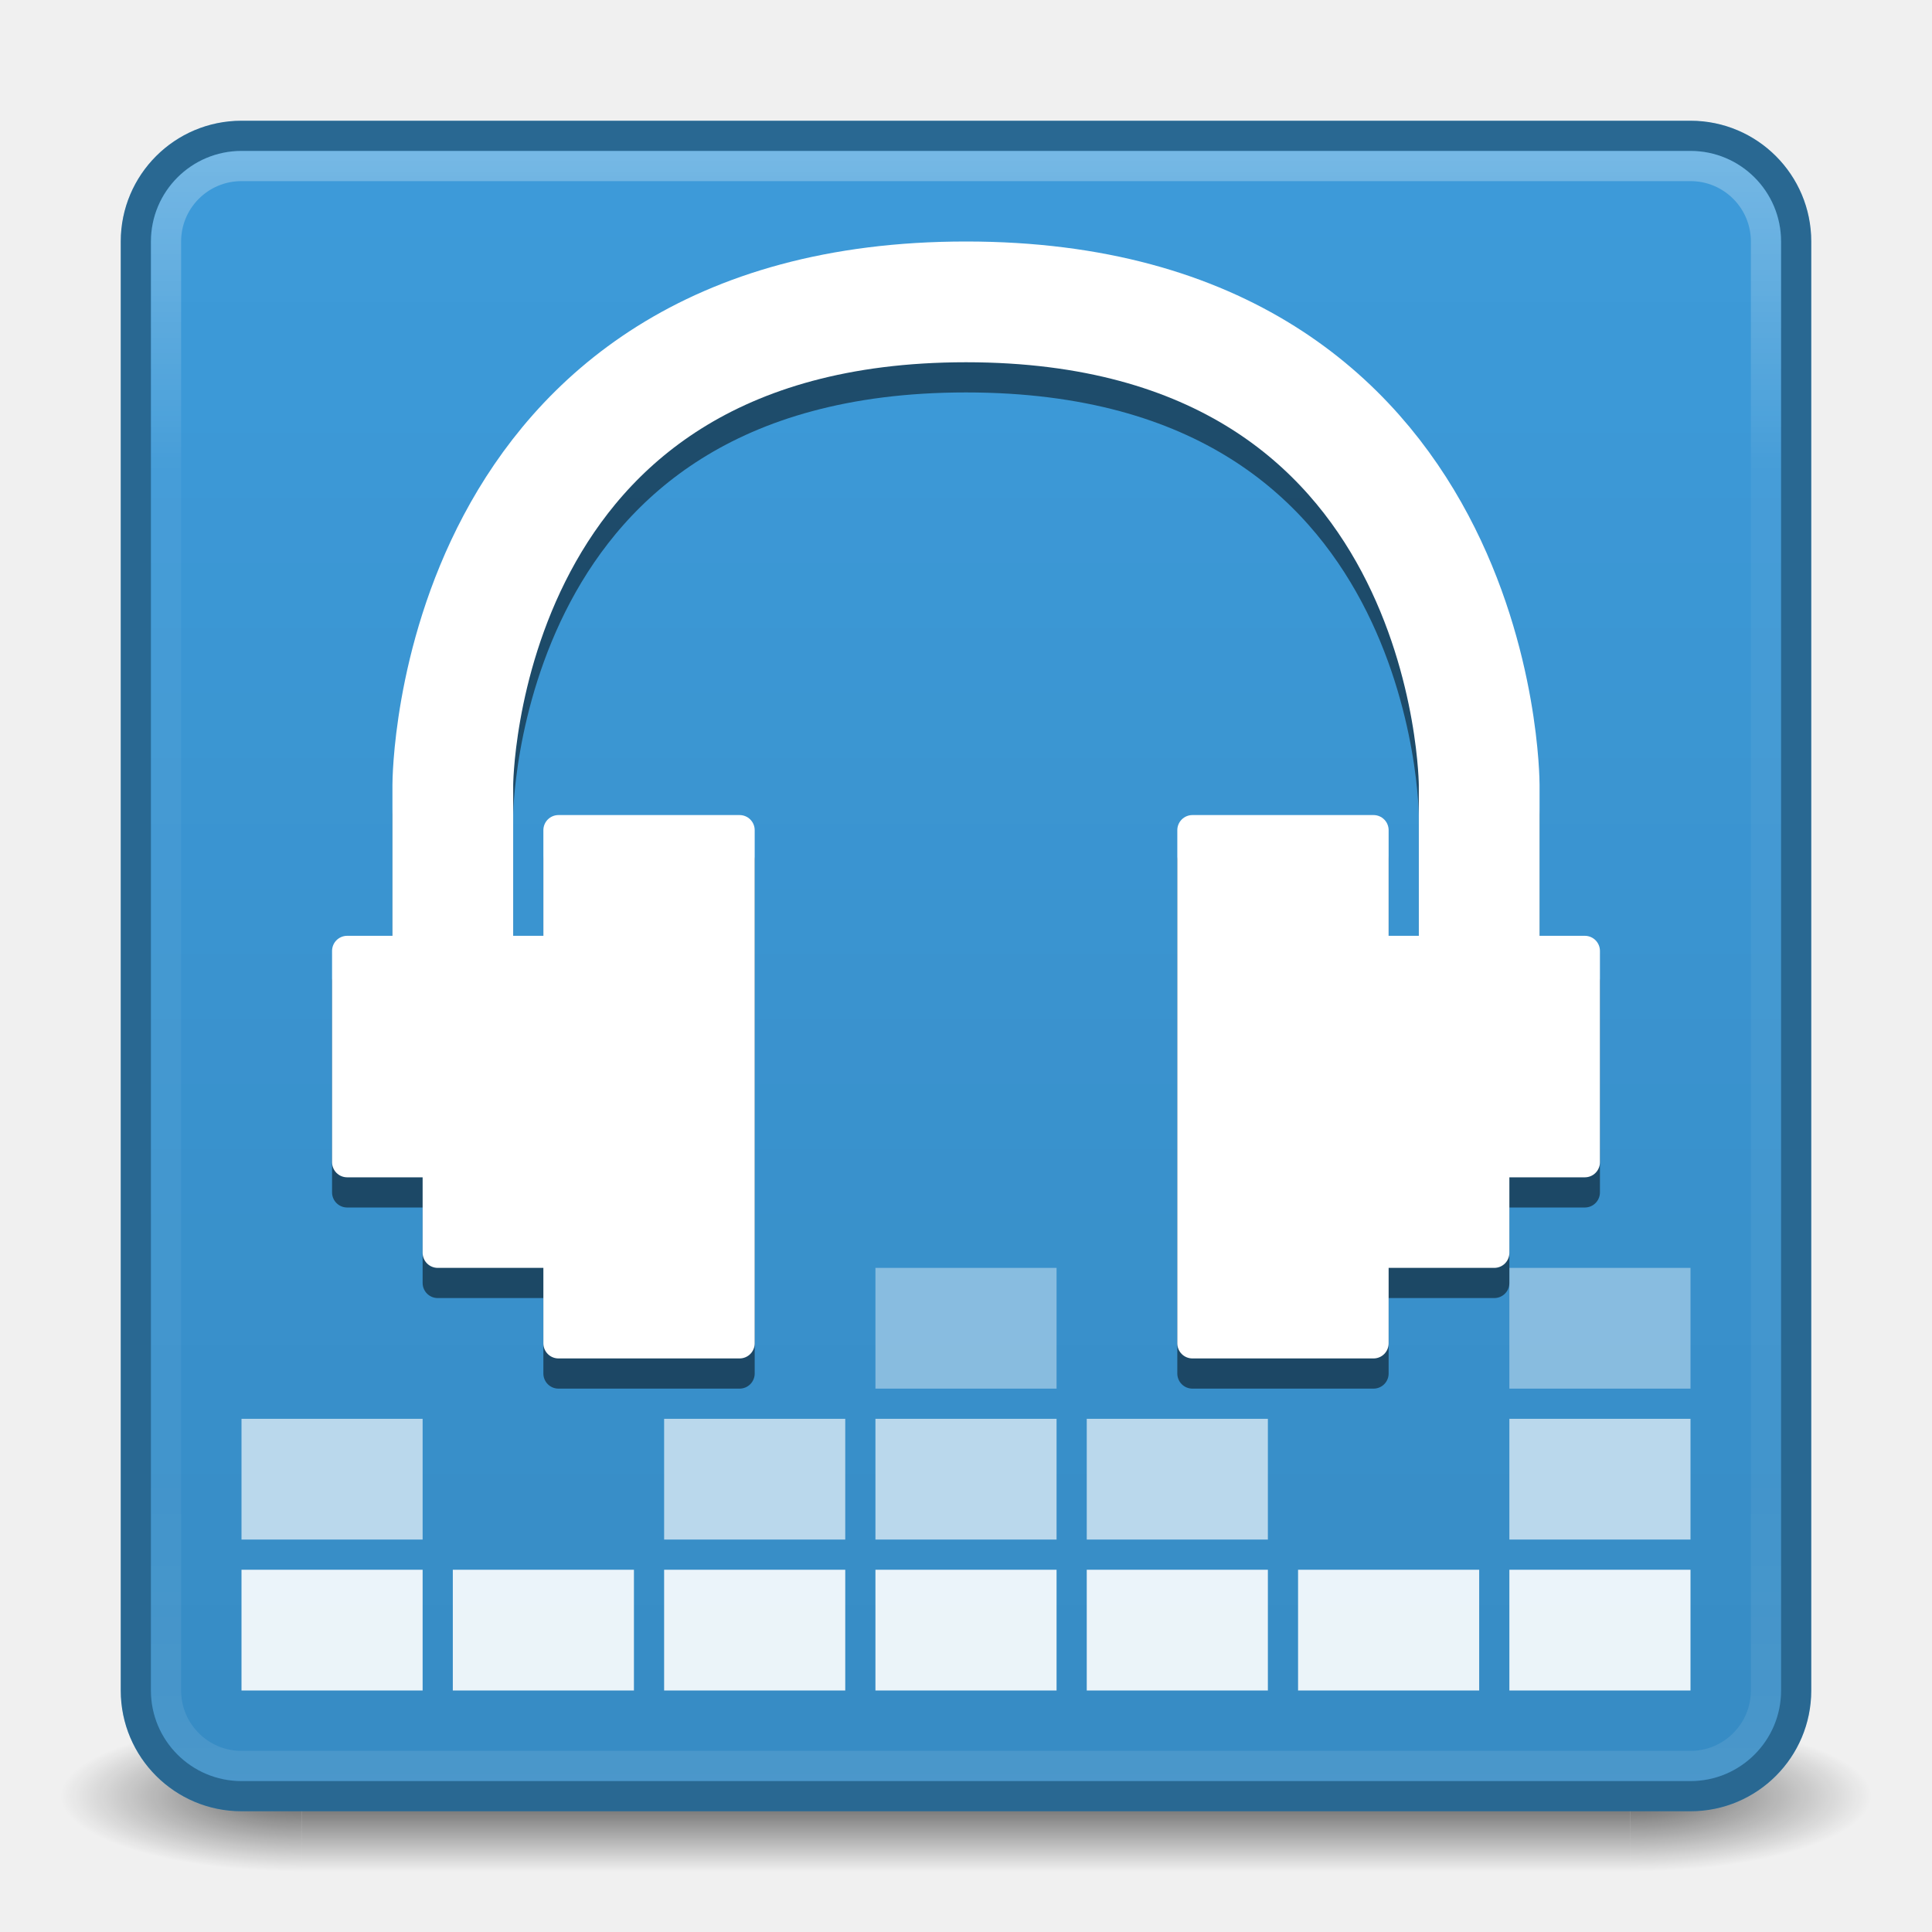
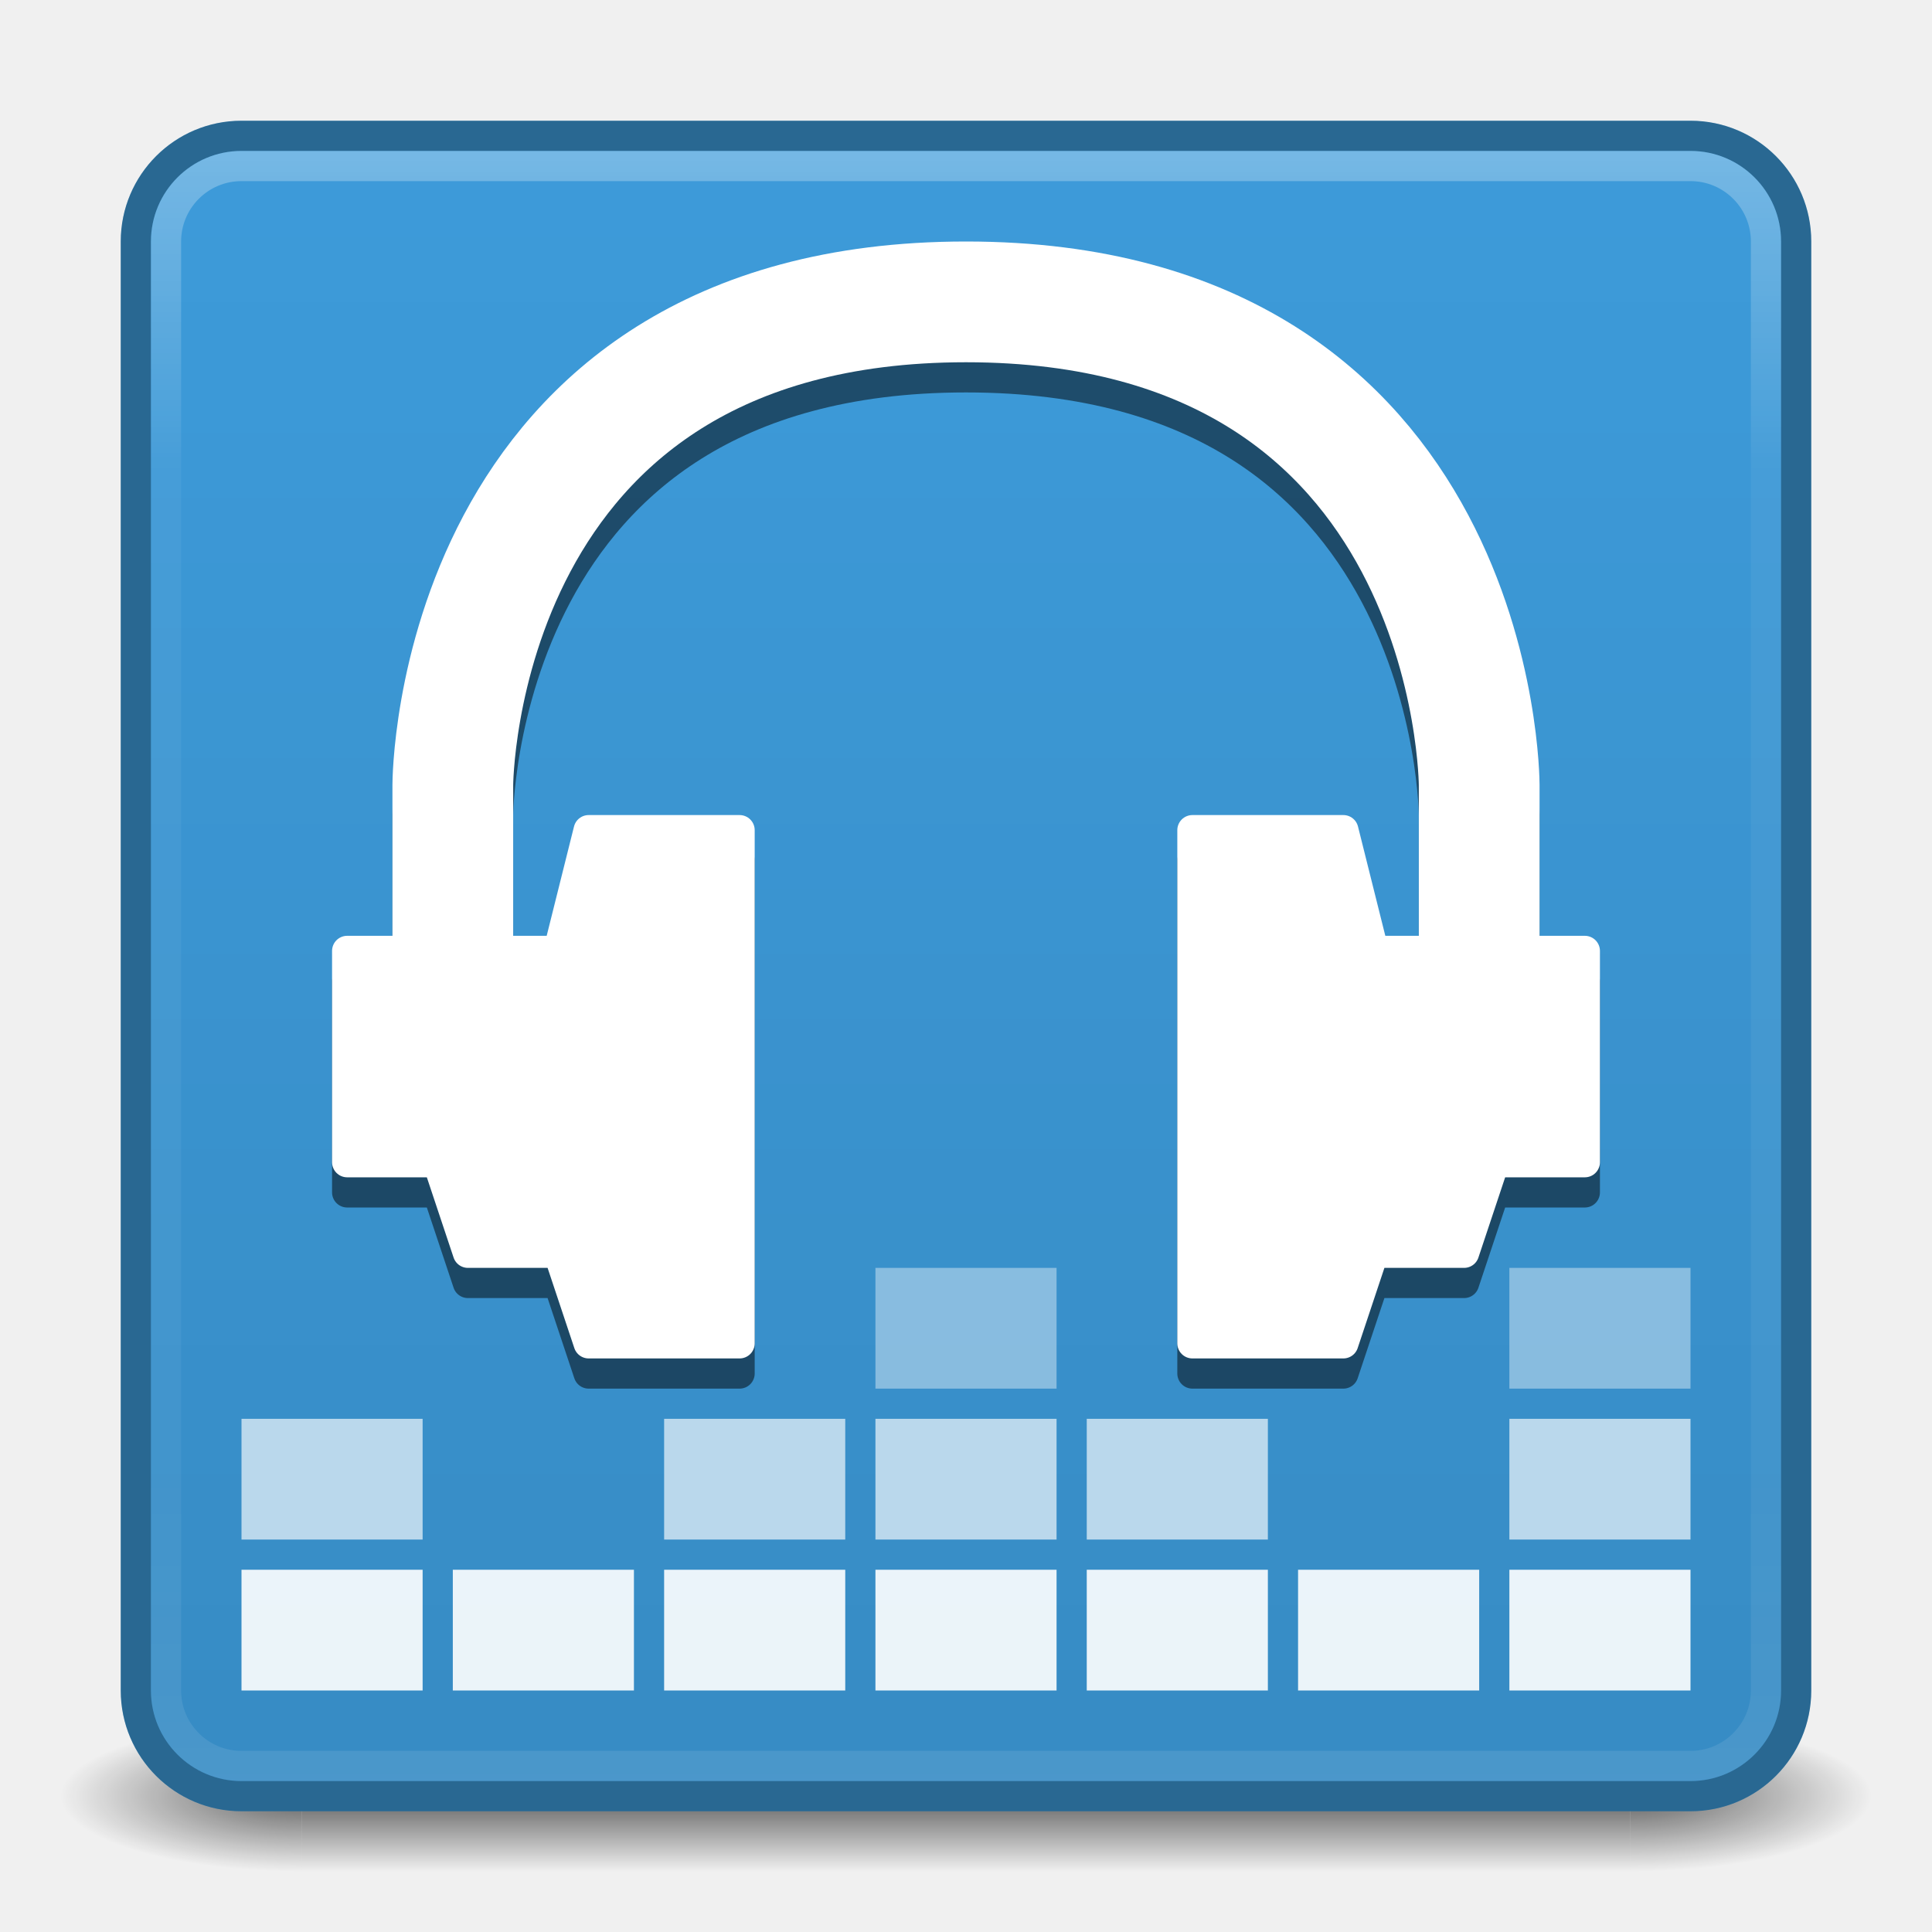
<svg xmlns="http://www.w3.org/2000/svg" xmlns:xlink="http://www.w3.org/1999/xlink" width="64" height="64" viewBox="0 0 64 64" id="svg2" version="1.1">
  <defs id="defs4">
    <linearGradient id="linearGradient4208">
      <stop style="stop-color:#000000;stop-opacity:0" offset="0" id="stop4210" />
      <stop style="stop-color:#000000;stop-opacity:0.1" offset="1" id="stop4212" />
    </linearGradient>
    <linearGradient id="linearGradient4201">
      <stop id="stop4204" offset="0" style="stop-color:#000000;stop-opacity:0.6" />
      <stop id="stop4206" offset="1" style="stop-color:#000000;stop-opacity:0" />
    </linearGradient>
    <linearGradient id="linearGradient4194">
      <stop id="stop4196" offset="0" style="stop-color:#000000;stop-opacity:0.6" />
      <stop id="stop4199" offset="1" style="stop-color:#000000;stop-opacity:0" />
    </linearGradient>
    <linearGradient id="linearGradient4199">
      <stop id="stop4201" offset="0" style="stop-color:#ffffff;stop-opacity:0.1" />
      <stop offset="0.2" id="stop4202" style="stop-color:#ffffff;stop-opacity:0.05" />
      <stop offset="0.8" id="stop4200" style="stop-color:#ffffff;stop-opacity:0.05" />
      <stop id="stop4203" offset="1" style="stop-color:#ffffff;stop-opacity:0.3" />
    </linearGradient>
    <linearGradient xlink:href="#linearGradient4199" id="linearGradient4197" gradientUnits="userSpaceOnUse" x1="32" y1="1047" x2="32" y2="992" gradientTransform="translate(0,1)" />
    <filter style="color-interpolation-filters:sRGB;" id="filter4441">
      <feFlood flood-opacity="0.498" flood-color="rgb(0,0,0)" result="flood" id="feFlood4443" />
      <feComposite in="flood" in2="SourceGraphic" operator="in" result="composite1" id="feComposite4445" />
      <feGaussianBlur in="composite1" stdDeviation="1" result="blur" id="feGaussianBlur4447" />
      <feOffset dx="1.38778e-16" dy="1" result="offset" id="feOffset4449" />
      <feComposite in="SourceGraphic" in2="offset" operator="over" result="composite2" id="feComposite4451" />
    </filter>
    <radialGradient xlink:href="#linearGradient4201" id="radialGradient4230" cx="56" cy="60" fx="56" fy="60" r="3" gradientTransform="matrix(2.666667,0,0,0.8333333,-95.33333,9.499998)" gradientUnits="userSpaceOnUse" />
    <radialGradient xlink:href="#linearGradient4194" id="radialGradient4208" cx="9" cy="60" fx="9" fy="60" r="4" gradientTransform="matrix(-2,0,0,-0.625,28,97)" gradientUnits="userSpaceOnUse" />
    <linearGradient xlink:href="#linearGradient4189" id="linearGradient4196" x1="32" y1="58" x2="32" y2="62" gradientUnits="userSpaceOnUse" gradientTransform="matrix(0.9565217,0,0,1.25,1.391304,-15.5)" />
    <linearGradient id="linearGradient4189">
      <stop style="stop-color:#000000;stop-opacity:0" offset="0" id="stop4192" />
      <stop id="stop4198" offset="0.5" style="stop-color:#000000;stop-opacity:0.6" />
      <stop style="stop-color:#000000;stop-opacity:0;" offset="1" id="stop4194" />
    </linearGradient>
    <radialGradient xlink:href="#linearGradient4203" id="radialGradient4209" cx="32" cy="-7" fx="32" fy="-7" r="28" gradientTransform="matrix(1,0,0,0.7142857,4.0063477e-7,9)" gradientUnits="userSpaceOnUse" />
    <linearGradient id="linearGradient4203">
      <stop style="stop-color:#ffffff;stop-opacity:0.25" offset="0" id="stop4205" />
      <stop style="stop-color:#ffffff;stop-opacity:0" offset="1" id="stop4207" />
    </linearGradient>
    <linearGradient xlink:href="#linearGradient4208" id="linearGradient4214" x1="32" y1="994" x2="32" y2="1047" gradientUnits="userSpaceOnUse" gradientTransform="matrix(1.038461,0,0,1.038462,-1.230769,-39.24472)" />
  </defs>
  <g id="layer3">
    <rect style="opacity:1;fill:url(#linearGradient4196);fill-opacity:1;stroke:none;stroke-width:1;stroke-miterlimit:4;stroke-dasharray:none;stroke-opacity:0.251" id="rect4187" width="44" height="5" x="10" y="57" ry="0" />
    <rect style="opacity:1;fill:url(#radialGradient4208);fill-opacity:1;stroke:none;stroke-width:1;stroke-miterlimit:4;stroke-dasharray:none;stroke-opacity:0.251" id="rect4200" width="8" height="5" x="2" y="57" />
    <rect style="opacity:1;fill:url(#radialGradient4230);fill-opacity:1;stroke:none;stroke-width:1;stroke-miterlimit:4;stroke-dasharray:none;stroke-opacity:0.251" id="rect4222" width="8" height="5" x="54" y="57" />
  </g>
  <g id="layer1" transform="translate(0,-988.3622)" style="display:inline">
    <rect style="opacity:1;fill:#3d9bda;fill-opacity:1;stroke:none;stroke-width:1;stroke-miterlimit:4;stroke-dasharray:none;stroke-opacity:1" id="rect4155" width="56" height="56" x="4" y="992.362" rx="4" ry="4" />
    <rect ry="3.5" rx="3.5" y="992.862" x="4.5" height="55" width="55" id="rect4157" style="opacity:1;fill:none;fill-opacity:1;stroke:#000000;stroke-width:1;stroke-miterlimit:4;stroke-dasharray:none;stroke-opacity:0.33" />
    <rect ry="3" rx="3" y="993.362" x="5" height="54" width="54" id="rect4204" style="opacity:1;fill:url(#linearGradient4214);fill-opacity:1;stroke:none;stroke-width:0;stroke-miterlimit:4;stroke-dasharray:none;stroke-opacity:1" />
    <rect style="opacity:1;fill:none;fill-opacity:1;stroke:url(#linearGradient4197);stroke-width:1;stroke-miterlimit:4;stroke-dasharray:none;stroke-opacity:1" id="rect4195" width="53" height="53" x="5.5" y="993.862" rx="2.5" ry="2.5" />
  </g>
  <g id="layer2">
    <rect style="opacity:0.9;fill:#ffffff;fill-opacity:1;stroke:#ffffff;stroke-width:0;stroke-linecap:round;stroke-linejoin:miter;stroke-miterlimit:4;stroke-dasharray:none;stroke-opacity:1" id="rect4198" width="6" height="4" x="22" y="52" ry="0" rx="0" />
    <rect style="opacity:0.65;fill:#ffffff;fill-opacity:1;stroke:#ffffff;stroke-width:0;stroke-linecap:round;stroke-linejoin:miter;stroke-miterlimit:4;stroke-dasharray:none;stroke-opacity:1" id="rect4203" width="6" height="4" x="22" y="47" ry="0" rx="0" />
    <rect style="opacity:0.9;fill:#ffffff;fill-opacity:1;stroke:#ffffff;stroke-width:0;stroke-linecap:round;stroke-linejoin:miter;stroke-miterlimit:4;stroke-dasharray:none;stroke-opacity:1" id="rect4216" width="6" height="4" x="15" y="52" ry="0" rx="0" />
    <rect rx="0" ry="0" y="52" x="8" height="4" width="6" id="rect4218" style="opacity:0.9;fill:#ffffff;fill-opacity:1;stroke:#ffffff;stroke-width:0;stroke-linecap:round;stroke-linejoin:miter;stroke-miterlimit:4;stroke-dasharray:none;stroke-opacity:1" />
    <rect style="opacity:0.65;fill:#ffffff;fill-opacity:1;stroke:#ffffff;stroke-width:0;stroke-linecap:round;stroke-linejoin:miter;stroke-miterlimit:4;stroke-dasharray:none;stroke-opacity:1" id="rect4220" width="6" height="4" x="8" y="47" ry="0" rx="0" />
    <rect style="opacity:0.9;fill:#ffffff;fill-opacity:1;stroke:#ffffff;stroke-width:0;stroke-linecap:round;stroke-linejoin:miter;stroke-miterlimit:4;stroke-dasharray:none;stroke-opacity:1" id="rect4198-3" width="6" height="4" x="29" y="52" ry="0" rx="0" />
    <rect style="opacity:0.65;fill:#ffffff;fill-opacity:1;stroke:#ffffff;stroke-width:0;stroke-linecap:round;stroke-linejoin:miter;stroke-miterlimit:4;stroke-dasharray:none;stroke-opacity:1" id="rect4203-6" width="6" height="4" x="29" y="47" ry="0" rx="0" />
    <rect rx="0" ry="0" y="42" x="29" height="4" width="6" id="rect4206-7" style="opacity:0.4;fill:#ffffff;fill-opacity:1;stroke:#ffffff;stroke-width:0;stroke-linecap:round;stroke-linejoin:miter;stroke-miterlimit:4;stroke-dasharray:none;stroke-opacity:1" />
    <rect style="opacity:0.9;fill:#ffffff;fill-opacity:1;stroke:#ffffff;stroke-width:0;stroke-linecap:round;stroke-linejoin:miter;stroke-miterlimit:4;stroke-dasharray:none;stroke-opacity:1" id="rect4198-3-5" width="6" height="4" x="36" y="52" ry="0" rx="0" />
    <rect style="opacity:0.9;fill:#ffffff;fill-opacity:1;stroke:#ffffff;stroke-width:0;stroke-linecap:round;stroke-linejoin:miter;stroke-miterlimit:4;stroke-dasharray:none;stroke-opacity:1" id="rect4198-3-3" width="6" height="4" x="43" y="52" ry="0" rx="0" />
    <rect rx="0" ry="0" y="52" x="50" height="4" width="6" id="rect4270" style="opacity:0.9;fill:#ffffff;fill-opacity:1;stroke:#ffffff;stroke-width:0;stroke-linecap:round;stroke-linejoin:miter;stroke-miterlimit:4;stroke-dasharray:none;stroke-opacity:1" />
    <rect rx="0" ry="0" y="47" x="50" height="4" width="6" id="rect4272" style="opacity:0.65;fill:#ffffff;fill-opacity:1;stroke:#ffffff;stroke-width:0;stroke-linecap:round;stroke-linejoin:miter;stroke-miterlimit:4;stroke-dasharray:none;stroke-opacity:1" />
    <rect style="opacity:0.4;fill:#ffffff;fill-opacity:1;stroke:#ffffff;stroke-width:0;stroke-linecap:round;stroke-linejoin:miter;stroke-miterlimit:4;stroke-dasharray:none;stroke-opacity:1" id="rect4274" width="6" height="4" x="50" y="42" ry="0" rx="0" />
    <rect rx="0" ry="0" y="47" x="36" height="4" width="6" id="rect4280" style="opacity:0.65;fill:#ffffff;fill-opacity:1;stroke:#ffffff;stroke-width:0;stroke-linecap:round;stroke-linejoin:miter;stroke-miterlimit:4;stroke-dasharray:none;stroke-opacity:1" />
  </g>
  <g id="layer5" style="display:inline">
    <g id="g4313">
-       <path style="opacity:0.5;fill:#000000;fill-opacity:1;fill-rule:evenodd;stroke:#000000;stroke-width:1px;stroke-linecap:butt;stroke-linejoin:round;stroke-opacity:1" d="m 11.5,32.5 0,7 3,0 0,3 4,0 0,3 6,0 0,-17 -6,0 0,4 z" id="path4296" />
-       <path id="path4298" d="m 52.5,32.5 0,7 -3,0 0,3 -4,0 0,3 -6,0 0,-17 6,0 0,4 z" style="opacity:0.5;fill:#000000;fill-opacity:1;fill-rule:evenodd;stroke:#000000;stroke-width:1px;stroke-linecap:butt;stroke-linejoin:round;stroke-opacity:1" />
+       <path style="opacity:0.5;fill:#000000;fill-opacity:1;fill-rule:evenodd;stroke:#000000;stroke-width:1px;stroke-linecap:butt;stroke-linejoin:round;stroke-opacity:1" d="m 11.5,32.5 0,7 3,0 1,3 3,0 1,3 5,0 0,-17 -5,0 -1,4 z" id="path4296" />
+       <path id="path4298" d="m 52.5,32.5 0,7 -3,0 -1,3 -3,0 -1,3 -5,0 0,-17 5,0 1,4 z" style="opacity:0.5;fill:#000000;fill-opacity:1;fill-rule:evenodd;stroke:#000000;stroke-width:1px;stroke-linecap:butt;stroke-linejoin:round;stroke-opacity:1" />
      <path style="opacity:0.5;fill:none;fill-rule:evenodd;stroke:#000000;stroke-width:4;stroke-linecap:round;stroke-linejoin:round;stroke-miterlimit:4;stroke-dasharray:none;stroke-opacity:1" d="m 15,32 0,-5 c 0,0 0.009,-16 17,-16 16.991,0 17,16 17,16 l 0,5" id="path4300" />
    </g>
    <g id="g4289">
-       <path id="path4283" d="m 11.5,31.5 0,7 3,0 0,3 4,0 0,3 6,0 0,-17 -6,0 0,4 z" style="fill:#ffffff;fill-opacity:1;fill-rule:evenodd;stroke:#ffffff;stroke-width:1px;stroke-linecap:butt;stroke-linejoin:round;stroke-opacity:1" />
-       <path style="fill:#ffffff;fill-opacity:1;fill-rule:evenodd;stroke:#ffffff;stroke-width:1px;stroke-linecap:butt;stroke-linejoin:round;stroke-opacity:1" d="m 52.5,31.5 0,7 -3,0 0,3 -4,0 0,3 -6,0 0,-17 6,0 0,4 z" id="path4285" />
+       <path id="path4283" d="m 11.5,31.5 0,7 3,0 1,3 3,0 1,3 5,0 0,-17 -5,0 -1,4 z" style="fill:#ffffff;fill-opacity:1;fill-rule:evenodd;stroke:#ffffff;stroke-width:1px;stroke-linecap:butt;stroke-linejoin:round;stroke-opacity:1" />
+       <path style="fill:#ffffff;fill-opacity:1;fill-rule:evenodd;stroke:#ffffff;stroke-width:1px;stroke-linecap:butt;stroke-linejoin:round;stroke-opacity:1" d="m 52.5,31.5 0,7 -3,0 -1,3 -3,0 -1,3 -5,0 0,-17 5,0 1,4 z" id="path4285" />
      <path id="path4287" d="m 15,31 0,-5 c 0,0 0.009,-16 17,-16 16.991,0 17,16 17,16 l 0,5" style="fill:none;fill-rule:evenodd;stroke:#ffffff;stroke-width:4;stroke-linecap:round;stroke-linejoin:round;stroke-miterlimit:4;stroke-dasharray:none;stroke-opacity:1" />
    </g>
  </g>
  <g id="layer4" style="display:none">
    <rect style="opacity:1;fill:url(#radialGradient4209);fill-opacity:1;fill-rule:evenodd;stroke:none;stroke-width:1px;stroke-linecap:butt;stroke-linejoin:miter;stroke-opacity:1" id="rect3384" width="56" height="20" x="4" y="4" ry="4" />
  </g>
</svg>
